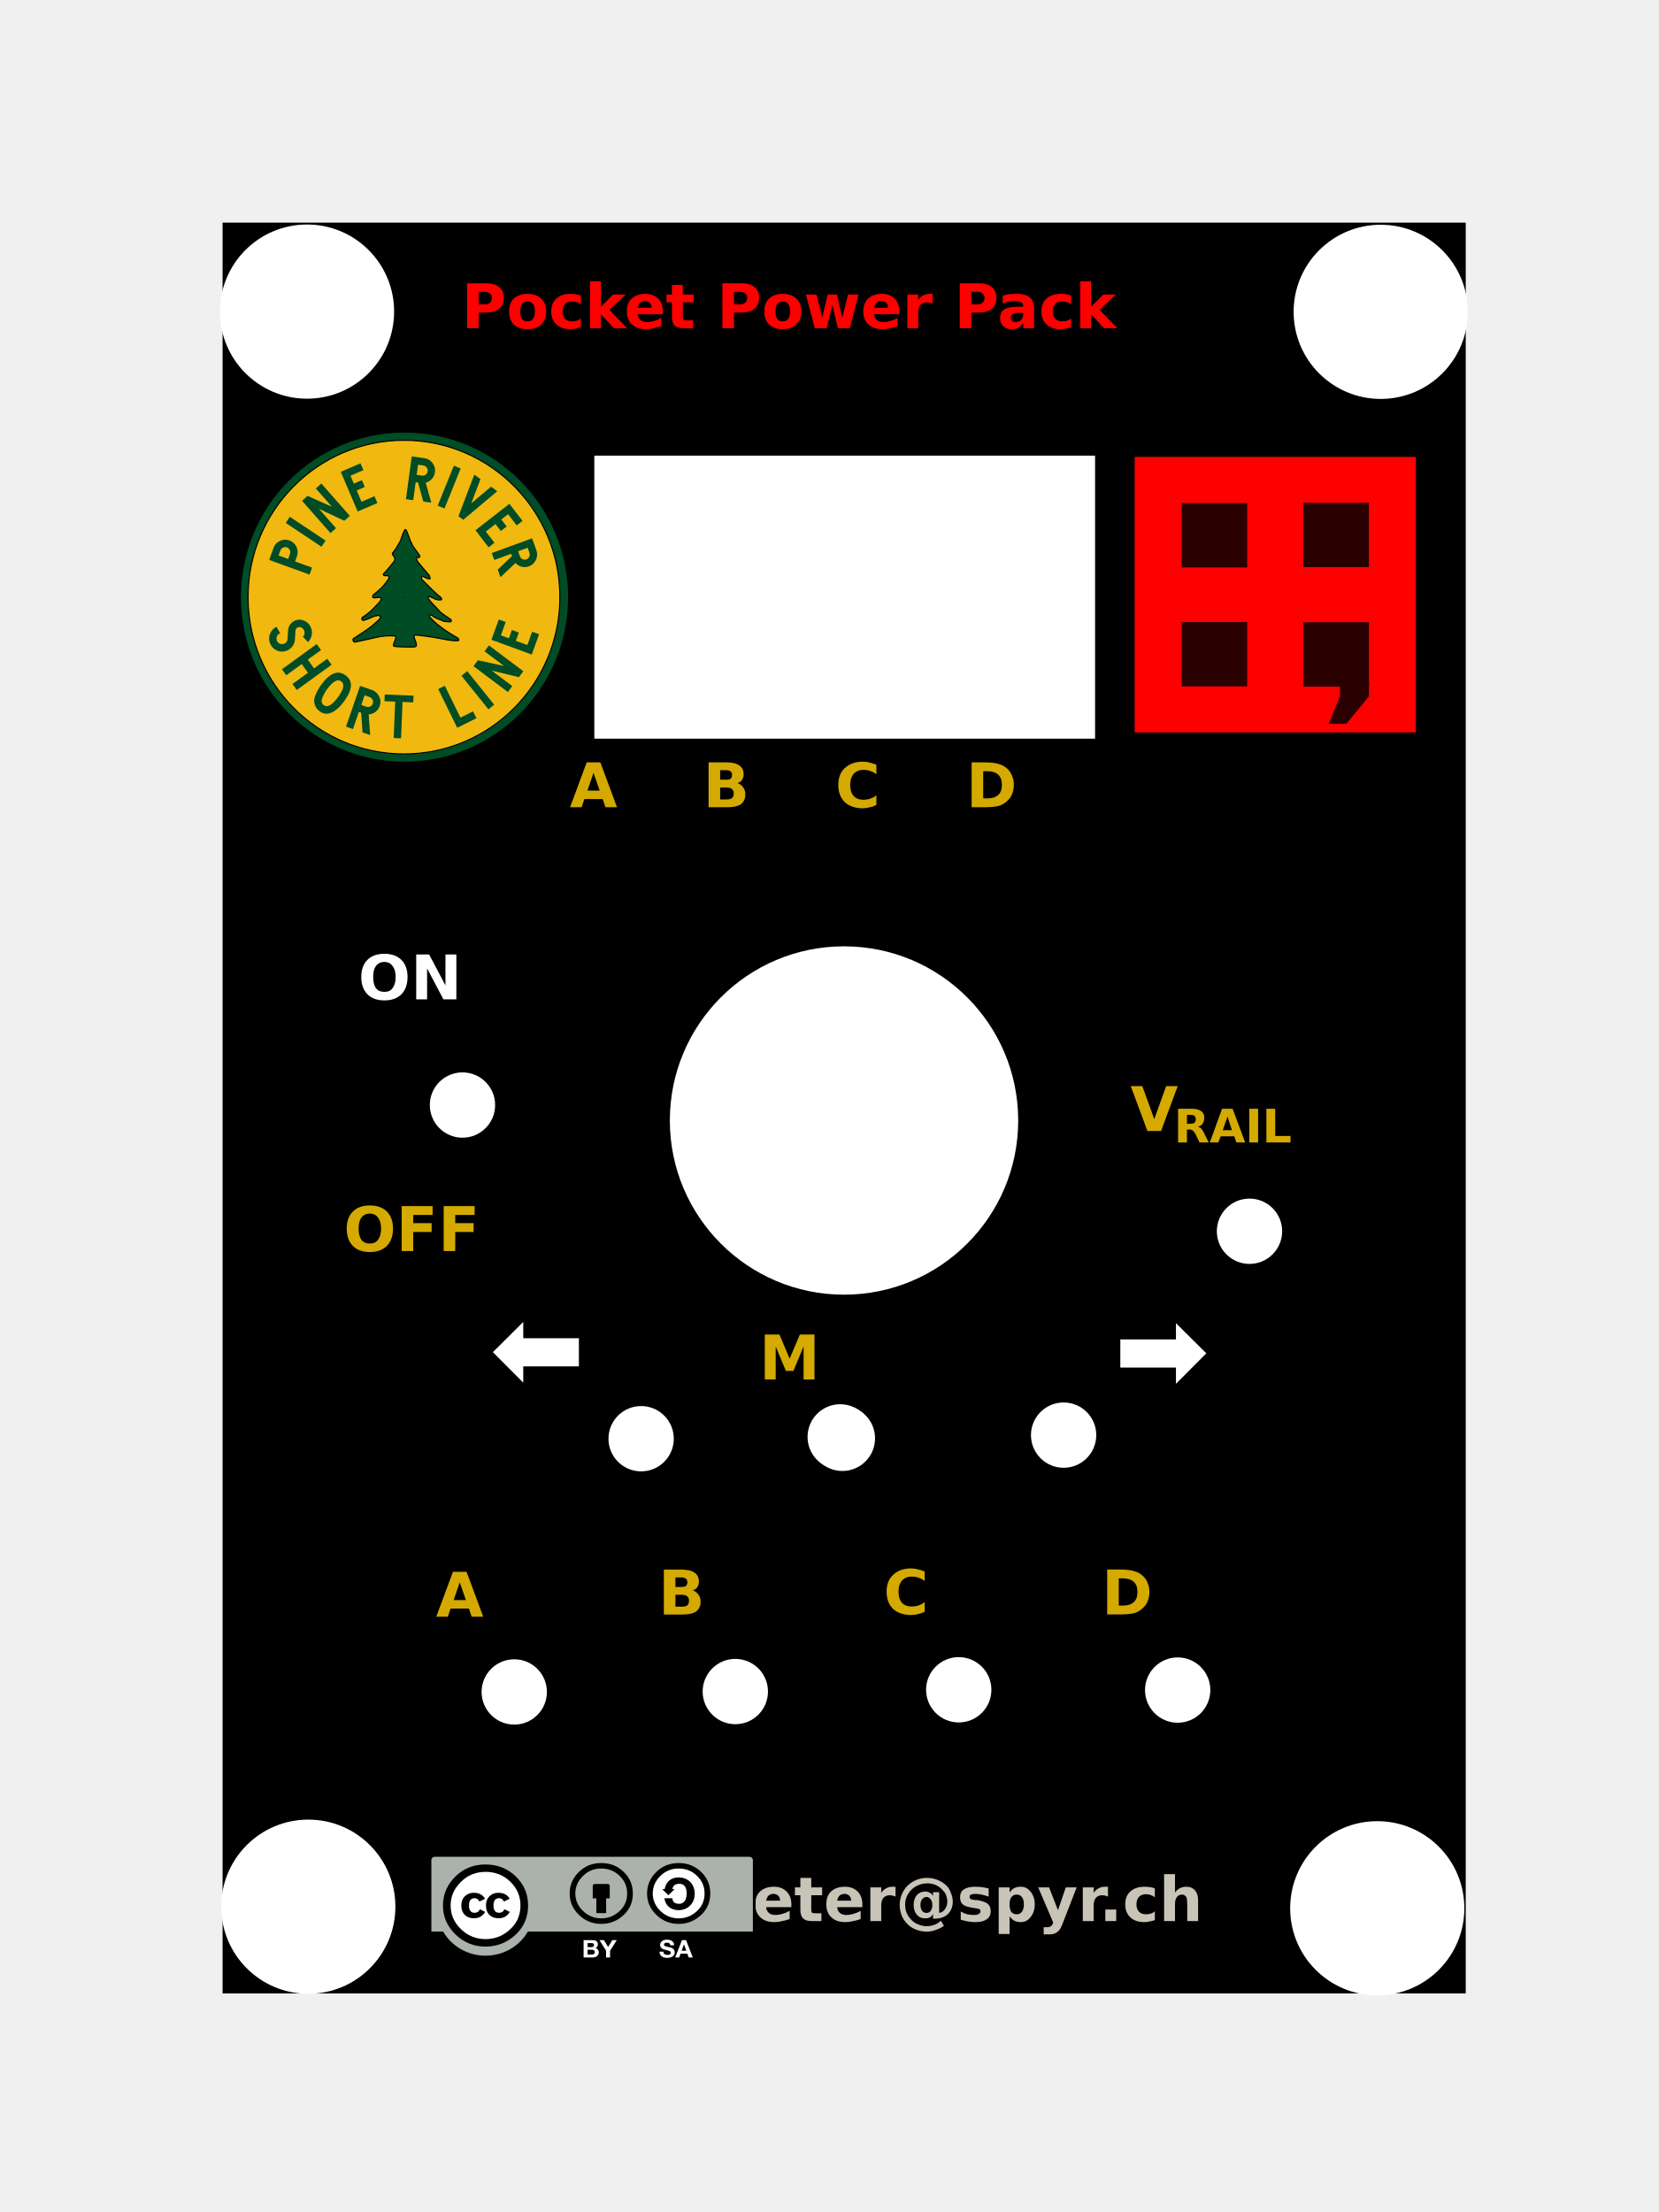
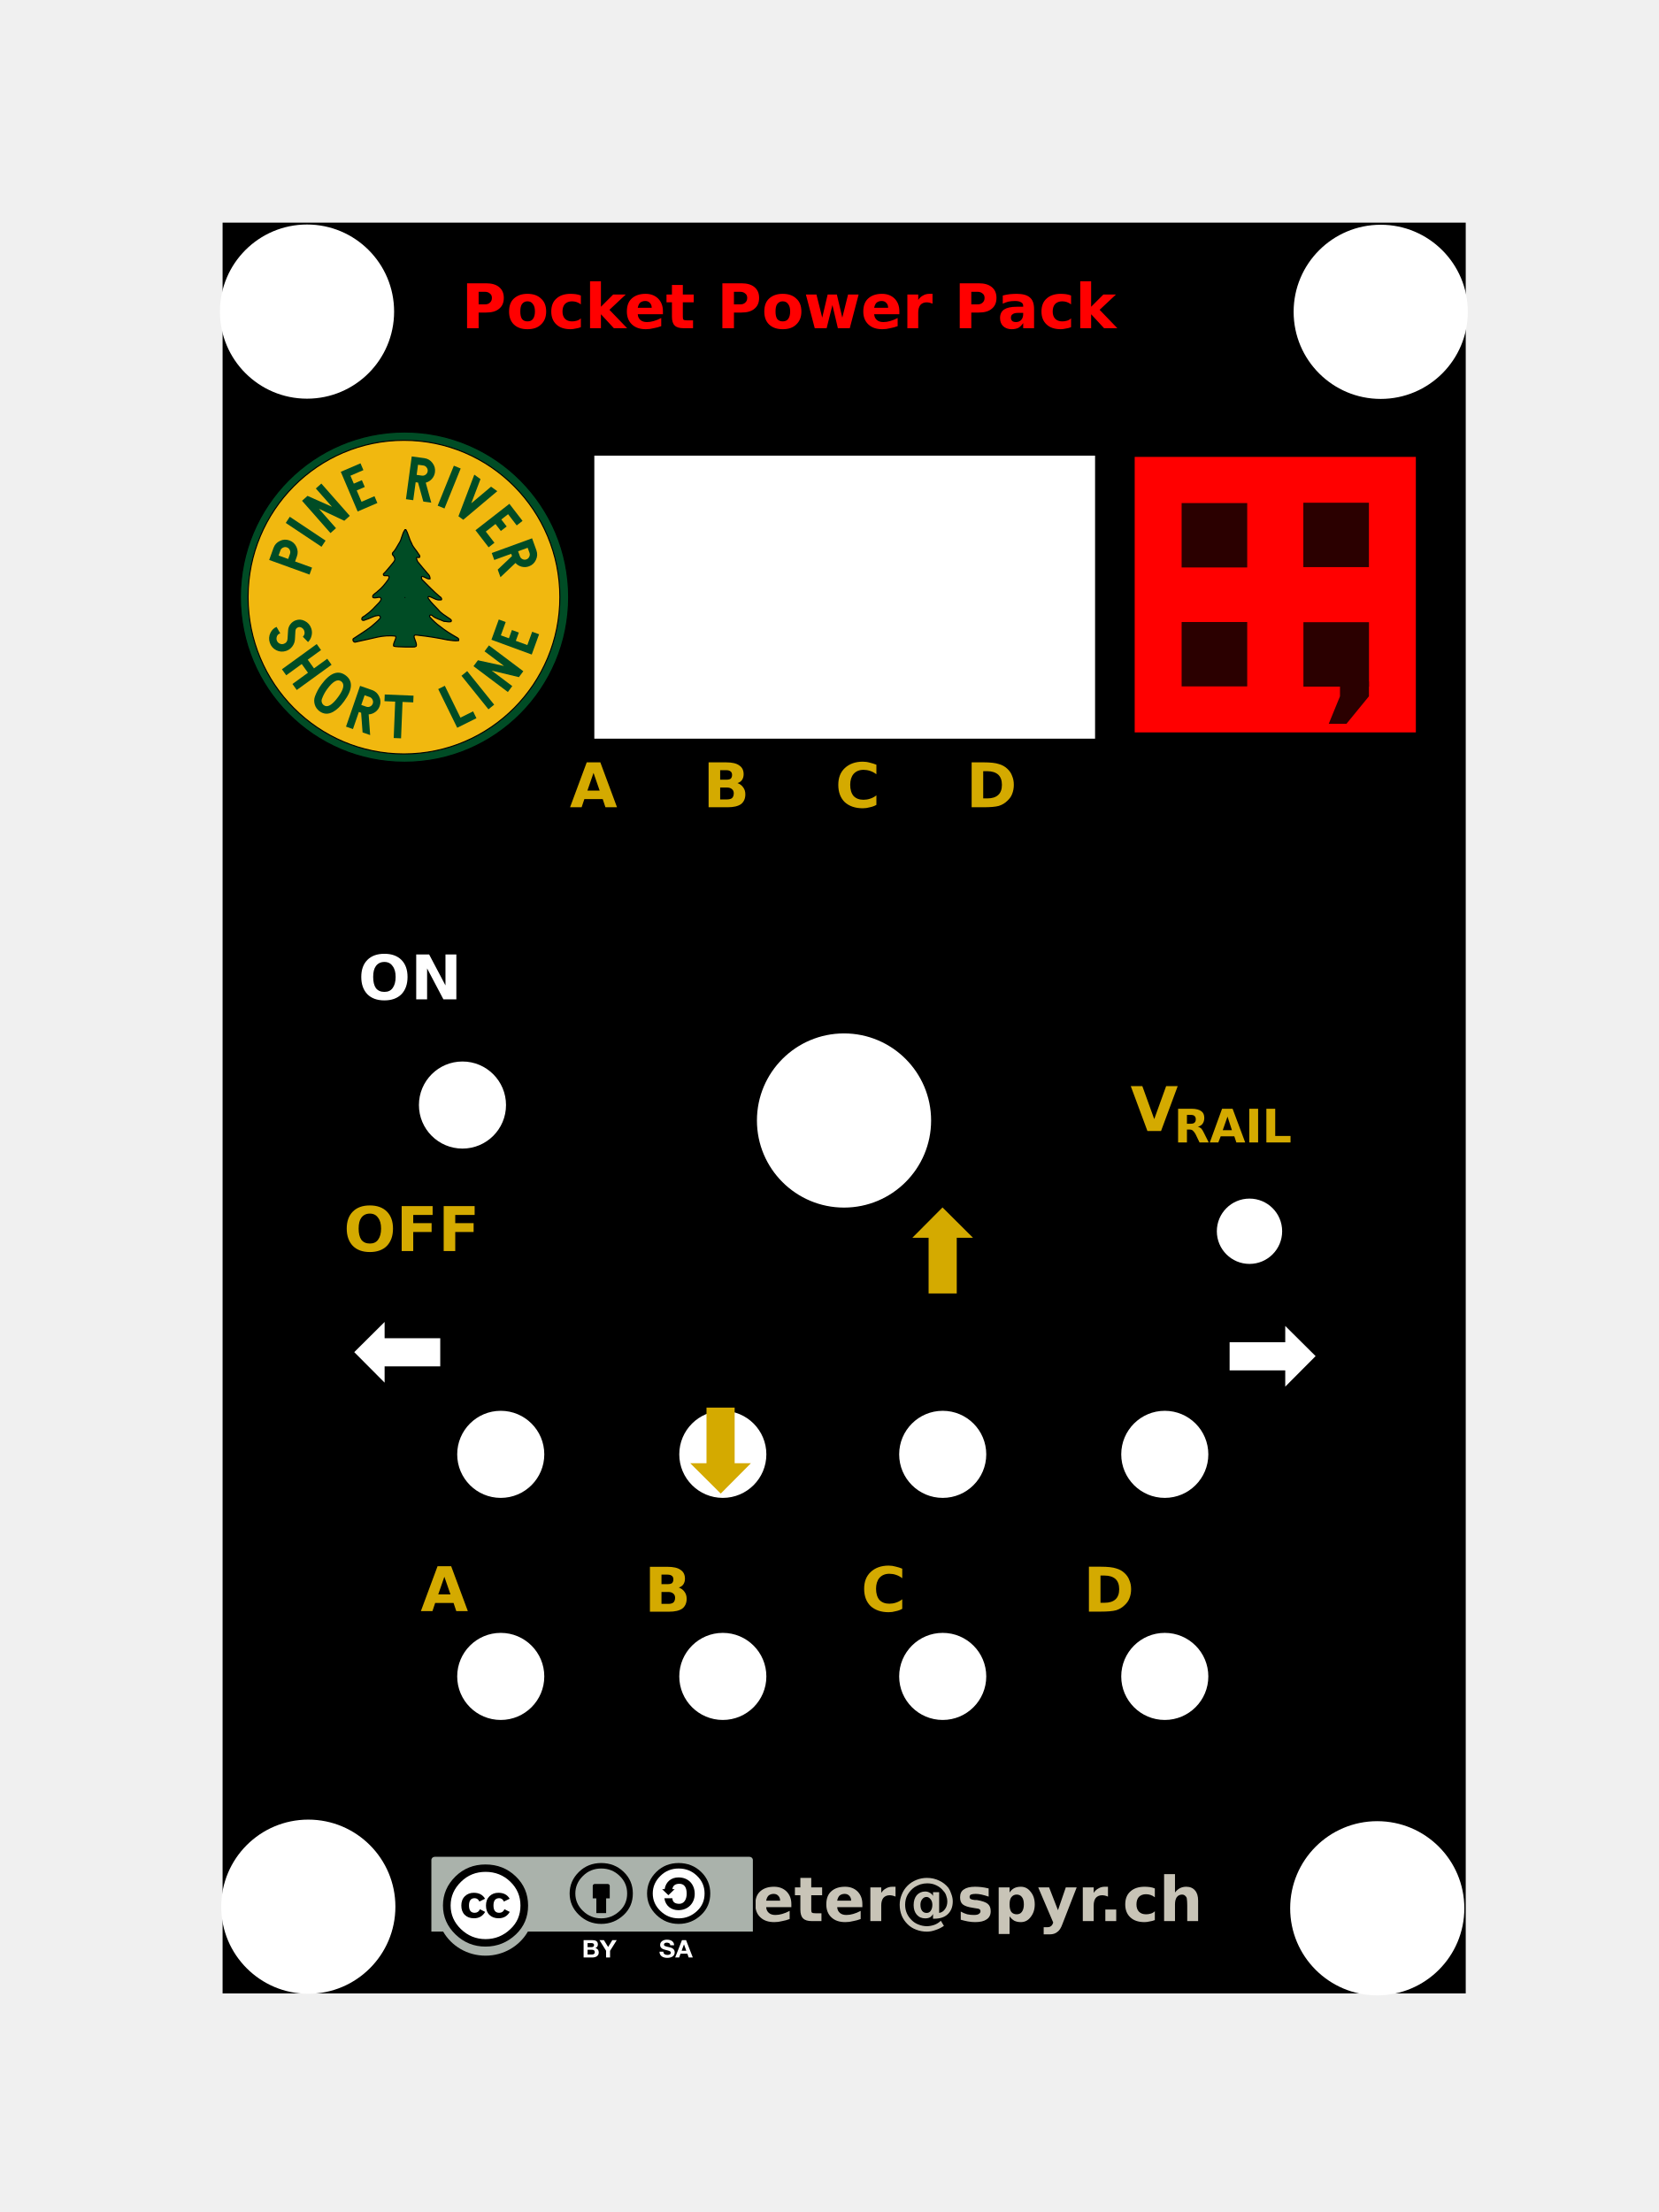
<svg xmlns="http://www.w3.org/2000/svg" width="3in" height="4in" viewBox="0 0 76.2 101.6" version="1.1" id="svg1">
  <defs id="defs1">
    <rect x="168.855" y="186.306" width="15.411" height="10.375" id="rect42" />
  </defs>
  <g id="layer1">
    <rect style="fill:#000000;stroke-width:0.314" id="rect1" width="57.099" height="81.334" x="10.224" y="10.226" />
    <rect fill="#ff0000" height="12.654" width="12.914" x="52.118" id="rect1-0" style="fill:#ff0000;stroke-width:0.043" y="20.986" />
    <rect fill="#fff" height="2.531" width="8.609" x="54.27" y="26.048" id="rect2-7" style="fill:#ff0000;stroke-width:0.043" />
    <rect fill="#fff" height="8.436" width="2.583" x="57.283" y="23.095" id="rect3" style="fill:#ff0000;stroke-width:0.043" />
    <rect style="fill:#2b0000;stroke-width:0.043" id="rect4" width="3.012" height="2.957" x="59.864" y="23.091" />
    <rect style="fill:#2b0000;stroke-width:0.043" id="rect4-5" width="3.012" height="2.957" x="54.274" y="23.107" />
    <rect style="fill:#2b0000;stroke-width:0.043" id="rect4-4" width="3.012" height="2.957" x="54.274" y="28.57" />
    <rect style="fill:#2b0000;stroke-width:0.043" id="rect4-7" width="3.011" height="2.96" x="59.868" y="28.578" />
    <path d="m 61.547,31.302 h 1.33 v 0.68 l -1.034,1.265 h -0.813 l 0.517,-1.265 z" id="text4" style="font-size:239.948px;-inkscape-font-specification:'sans-serif, Normal';fill:#2b0000;stroke-width:0.053" aria-label="," />
-     <circle style="fill:#ffffff;stroke-width:0.265" id="path1-6-8" cx="44.036" cy="77.614" r="1.5" />
-     <circle style="fill:#ffffff;stroke-width:0.265" id="path1-6-9-1" cx="54.092" cy="77.627" r="1.5" />
-     <circle style="fill:#ffffff;stroke-width:0.265" id="path1-6-9-0-3" cx="23.62" cy="77.713" r="1.5" />
-     <circle style="fill:#ffffff;stroke-width:0.265" id="path1-6-9-09-0" cx="33.774" cy="77.695" r="1.5" />
-     <circle style="fill:#ffffff;stroke-width:0.265" id="path1-6-8-3" cx="48.853" cy="65.917" r="1.5" />
-     <circle style="fill:#ffffff;stroke-width:0.265" id="path1-6-9-09-0-6" cx="38.592" cy="65.998" r="1.5" />
-     <circle style="fill:#ffffff;stroke-width:0.265" id="path1-6-9-0-31" cx="29.448" cy="66.082" r="1.5" />
-     <circle style="fill:#ffffff;stroke-width:0.265" id="path1-6-9-09-7" cx="38.692" cy="66.064" r="1.5" />
+     <circle style="fill:#ffffff;stroke-width:0.265" id="path1-6-8" cx="43.3" cy="77" r="2" />
+     <circle style="fill:#ffffff;stroke-width:0.265" id="path1-6-9-1" cx="53.5" cy="77" r="2" />
+     <circle style="fill:#ffffff;stroke-width:0.265" id="path1-6-9-0-3" cx="23" cy="77" r="2" />
+     <circle style="fill:#ffffff;stroke-width:0.265" id="path1-6-9-09-0" cx="33.2" cy="77" r="2" />
+     <circle style="fill:#ffffff;stroke-width:0.265" id="path1-6-8-3" cx="53.5" cy="66.8" r="2" />
+     <circle style="fill:#ffffff;stroke-width:0.265" id="path1-6-9-09-0-6" cx="43.3" cy="66.8" r="2" />
+     <circle style="fill:#ffffff;stroke-width:0.265" id="path1-6-9-0-31" cx="23" cy="66.8" r="2" />
+     <circle style="fill:#ffffff;stroke-width:0.265" id="path1-6-9-09-7" cx="33.2" cy="66.8" r="2" />
    <circle style="fill:#ffffff;stroke-width:0.265" id="path1-6-2" cx="57.391" cy="56.553" r="1.5" />
-     <circle style="fill:#ffffff;stroke-width:0.265" id="path1-6-9-0-8" cx="21.242" cy="50.756" r="1.5" />
+     <circle style="fill:#ffffff;stroke-width:0.265" id="path1-6-9-0-8" cx="21.242" cy="50.756" r="2" />
    <circle style="fill:#ffffff;stroke-width:0.265" id="path1-6-9-0-8-5" cx="14.102" cy="14.312" r="4" />
    <circle style="fill:#ffffff;stroke-width:0.265" id="path1-6-9-0-8-5-9" cx="63.418" cy="14.323" r="4" />
    <circle style="fill:#ffffff;stroke-width:0.265" id="path1-6-9-0-8-5-0" cx="63.259" cy="87.649" r="4" />
    <circle style="fill:#ffffff;stroke-width:0.265" id="path1-6-9-0-8-5-0-6" cx="14.161" cy="87.577" r="4" />
-     <circle style="fill:#ffffff;stroke-width:0.265" id="path1-6-9-09-8" cx="38.767" cy="51.466" r="8" />
+     <circle style="fill:#ffffff;stroke-width:0.265" id="path1-6-9-09-8" cx="38.767" cy="51.466" r="4" />
    <text xml:space="preserve" style="font-style:normal;font-variant:normal;font-weight:bold;font-stretch:normal;font-size:2.822px;font-family:'DejaVu Sans';-inkscape-font-specification:'DejaVu Sans Bold';text-align:center;text-anchor:middle;fill:#d4aa00;stroke-width:0.265" x="21.368" y="57.461" id="text16-5-9">
      <tspan id="tspan16-9-7" style="fill:#d4aa00;stroke-width:0.265" x="21.368" y="57.461">OFF</tspan>
    </text>
    <text xml:space="preserve" style="font-style:normal;font-variant:normal;font-weight:bold;font-stretch:normal;font-size:2.822px;font-family:'DejaVu Sans';-inkscape-font-specification:'DejaVu Sans Bold';text-align:center;text-anchor:middle;fill:#d4aa00;stroke-width:0.265" x="55.472" y="51.95" id="text16-5-9-0">
      <tspan id="tspan16-9-7-2" style="fill:#d4aa00;stroke-width:0.265" x="55.472" y="51.95">V</tspan>
    </text>
    <text xml:space="preserve" transform="scale(0.2645833)" id="text42" style="font-style:normal;font-variant:normal;font-weight:bold;font-stretch:normal;font-size:8px;font-family:'DejaVu Sans';-inkscape-font-specification:'DejaVu Sans Bold';text-align:center;white-space:pre;shape-inside:url(#rect42);display:inline;fill:#0000ff" />
    <text xml:space="preserve" style="font-style:normal;font-variant:normal;font-weight:bold;font-stretch:normal;font-size:2.822px;font-family:'DejaVu Sans';-inkscape-font-specification:'DejaVu Sans Bold';text-align:center;text-anchor:middle;fill:#000000;stroke-width:0.265" x="14.375" y="75.295" id="text44">
      <tspan id="tspan44" style="fill:#000000;stroke-width:0.265" x="14.375" y="75.295">f</tspan>
    </text>
    <text xml:space="preserve" style="font-style:normal;font-variant:normal;font-weight:bold;font-stretch:normal;font-size:2.822px;font-family:'DejaVu Sans';-inkscape-font-specification:'DejaVu Sans Bold';text-align:center;text-anchor:middle;fill:#ffffff;stroke-width:0.265" x="21.289" y="45.9" id="text45-2">
      <tspan id="tspan45-9" style="fill:#ffffff;stroke-width:0.265" x="21.289" y="45.9">ON</tspan>
    </text>
    <text xml:space="preserve" style="font-style:normal;font-variant:normal;font-weight:bold;font-stretch:normal;font-size:2.822px;font-family:'DejaVu Sans';-inkscape-font-specification:'DejaVu Sans Bold';text-align:center;text-anchor:middle;fill:#ff0000;stroke-width:0.265" x="38.681" y="15.072" id="text45-2-6">
      <tspan id="tspan45-9-5" style="fill:#ff0000;stroke-width:0.265" x="38.681" y="15.072">Pocket Power Pack</tspan>
    </text>
    <text xml:space="preserve" style="font-style:normal;font-variant:normal;font-weight:bold;font-stretch:normal;font-size:2.822px;font-family:'DejaVu Sans';-inkscape-font-specification:'DejaVu Sans Bold';text-align:center;text-anchor:middle;fill:#ff0000;stroke-width:0.265" x="46.352" y="88.237" id="text45-2-6-7-4">
      <tspan id="tspan45-9-5-0-7" style="fill:#c8c4b7;stroke-width:0.265" x="46.352" y="88.237">peter@spyr.ch</tspan>
    </text>
-     <text xml:space="preserve" style="font-style:normal;font-variant:normal;font-weight:bold;font-stretch:normal;font-size:2.822px;font-family:'DejaVu Sans';-inkscape-font-specification:'DejaVu Sans Bold';text-align:center;text-anchor:middle;fill:#d4aa00;stroke-width:0.265" x="38.723" y="63.359" id="text66">
-       <tspan id="tspan66" style="stroke-width:0.265" x="38.723" y="63.359">M</tspan>
+     <text xml:space="preserve" style="font-style:normal;font-variant:normal;font-weight:bold;font-stretch:normal;font-size:2.822px;font-family:'DejaVu Sans';-inkscape-font-specification:'DejaVu Sans Bold';text-align:center;text-anchor:middle;fill:#d4aa00;stroke-width:0.265" x="53.379" y="74.023" id="text67">
+       <tspan id="tspan67" style="stroke-width:0.265" x="53.379" y="74.023">D</tspan>
    </text>
-     <text xml:space="preserve" style="font-style:normal;font-variant:normal;font-weight:bold;font-stretch:normal;font-size:2.822px;font-family:'DejaVu Sans';-inkscape-font-specification:'DejaVu Sans Bold';text-align:center;text-anchor:middle;fill:#d4aa00;stroke-width:0.265" x="54.216" y="74.151" id="text67">
-       <tspan id="tspan67" style="stroke-width:0.265" x="54.216" y="74.151">D</tspan>
-     </text>
-     <text xml:space="preserve" style="font-style:normal;font-variant:normal;font-weight:bold;font-stretch:normal;font-size:2.822px;font-family:'DejaVu Sans';-inkscape-font-specification:'DejaVu Sans Bold';text-align:center;text-anchor:middle;fill:#d4aa00;stroke-width:0.265" x="23.572" y="74.257" id="text68">
-       <tspan id="tspan68" style="stroke-width:0.265" x="23.572" y="74.257">A</tspan>
+     <text xml:space="preserve" style="font-style:normal;font-variant:normal;font-weight:bold;font-stretch:normal;font-size:2.822px;font-family:'DejaVu Sans';-inkscape-font-specification:'DejaVu Sans Bold';text-align:center;text-anchor:middle;fill:#d4aa00;stroke-width:0.265" x="22.865" y="74" id="text68">
+       <tspan id="tspan68" style="stroke-width:0.265" x="22.865" y="74">A</tspan>
    </text>
    <text xml:space="preserve" style="font-style:normal;font-variant:normal;font-weight:bold;font-stretch:normal;font-size:2.822px;font-family:'DejaVu Sans';-inkscape-font-specification:'DejaVu Sans Bold';text-align:center;text-anchor:middle;fill:#d4aa00;stroke-width:0.265" x="38.892" y="37.077" id="text68-6">
      <tspan id="tspan68-2" style="stroke-width:0.265" x="38.892" y="37.077">A    B    C    D</tspan>
    </text>
-     <text xml:space="preserve" style="font-style:normal;font-variant:normal;font-weight:bold;font-stretch:normal;font-size:2.822px;font-family:'DejaVu Sans';-inkscape-font-specification:'DejaVu Sans Bold';text-align:center;text-anchor:middle;fill:#d4aa00;stroke-width:0.265" x="33.76" y="74.155" id="text69">
-       <tspan id="tspan69" style="stroke-width:0.265" x="33.76" y="74.155">B</tspan>
+     <text xml:space="preserve" style="font-style:normal;font-variant:normal;font-weight:bold;font-stretch:normal;font-size:2.822px;font-family:'DejaVu Sans';-inkscape-font-specification:'DejaVu Sans Bold';text-align:center;text-anchor:middle;fill:#d4aa00;stroke-width:0.265" x="33.116" y="74.027" id="text69">
+       <tspan id="tspan69" style="stroke-width:0.265" x="33.116" y="74.027">B</tspan>
    </text>
-     <text xml:space="preserve" style="font-style:normal;font-variant:normal;font-weight:bold;font-stretch:normal;font-size:2.822px;font-family:'DejaVu Sans';-inkscape-font-specification:'DejaVu Sans Bold';text-align:center;text-anchor:middle;fill:#d4aa00;stroke-width:0.265" x="44.073" y="74.13" id="text70">
-       <tspan id="tspan70" style="stroke-width:0.265" x="44.073" y="74.13">C</tspan>
+     <text xml:space="preserve" style="font-style:normal;font-variant:normal;font-weight:bold;font-stretch:normal;font-size:2.822px;font-family:'DejaVu Sans';-inkscape-font-specification:'DejaVu Sans Bold';text-align:center;text-anchor:middle;fill:#d4aa00;stroke-width:0.265" x="43.044" y="74.001" id="text70">
+       <tspan id="tspan70" style="stroke-width:0.265" x="43.044" y="74.001">C</tspan>
    </text>
    <rect style="fill:#ffffff;stroke-width:0.265" id="rect2" width="23" height="13" x="27.298" y="20.928" />
-     <text xml:space="preserve" style="font-style:normal;font-variant:normal;font-weight:bold;font-stretch:normal;font-size:5.219px;font-family:'DejaVu Sans';-inkscape-font-specification:'DejaVu Sans Bold';text-align:center;text-anchor:middle;fill:#ffffff;stroke-width:0.489" x="29.155" y="63.947" id="text56" transform="scale(1.003212,0.9967981)">
-       <tspan id="tspan56" style="fill:#ffffff;stroke-width:0.489" x="29.155" y="63.947">⬅</tspan>
+     <text xml:space="preserve" style="font-style:normal;font-variant:normal;font-weight:bold;font-stretch:normal;font-size:5.219px;font-family:'DejaVu Sans';-inkscape-font-specification:'DejaVu Sans Bold';text-align:center;text-anchor:middle;fill:#ffffff;stroke-width:0.489" x="22.805" y="63.947" id="text56" transform="scale(1.003212,0.9967981)">
+       <tspan id="tspan56" style="fill:#ffffff;stroke-width:0.489" x="22.805" y="63.947">⬅</tspan>
    </text>
-     <text xml:space="preserve" style="font-style:normal;font-variant:normal;font-weight:bold;font-stretch:normal;font-size:5.219px;font-family:'DejaVu Sans';-inkscape-font-specification:'DejaVu Sans Bold';text-align:center;text-anchor:middle;fill:#ffffff;stroke-width:0.489" x="-48.645" y="64" id="text56-6" transform="scale(-1.003212,0.9967981)">
-       <tspan id="tspan56-1" style="fill:#ffffff;stroke-width:0.489" x="-48.645" y="64">⬅</tspan>
+     <text xml:space="preserve" style="font-style:normal;font-variant:normal;font-weight:bold;font-stretch:normal;font-size:5.219px;font-family:'DejaVu Sans';-inkscape-font-specification:'DejaVu Sans Bold';text-align:center;text-anchor:middle;fill:#ffffff;stroke-width:0.489" x="-53.647" y="64.129" id="text56-6" transform="scale(-1.003212,0.9967981)">
+       <tspan id="tspan56-1" style="fill:#ffffff;stroke-width:0.489" x="-53.647" y="64.129">⬅</tspan>
+     </text>
+     <text xml:space="preserve" style="font-style:normal;font-variant:normal;font-weight:bold;font-stretch:normal;font-size:5.219px;font-family:'DejaVu Sans';-inkscape-font-specification:'DejaVu Sans Bold';text-align:center;text-anchor:middle;fill:#d4aa00;stroke-width:0.489" x="61.87" y="45.069" id="text56-6-3" transform="matrix(0,1.003212,0.9967981,0,0,0)">
+       <tspan id="tspan56-1-5" style="fill:#d4aa00;stroke-width:0.489" x="61.87" y="45.069">⬅</tspan>
+     </text>
+     <text xml:space="preserve" style="font-style:normal;font-variant:normal;font-weight:bold;font-stretch:normal;font-size:5.219px;font-family:'DejaVu Sans';-inkscape-font-specification:'DejaVu Sans Bold';text-align:center;text-anchor:middle;fill:#d4aa00;stroke-width:0.489" x="-61.797" y="-31.569" id="text56-6-2" transform="matrix(0,-1.003212,-0.9967981,0,0,0)">
+       <tspan id="tspan56-1-7" style="fill:#d4aa00;stroke-width:0.489" x="-61.797" y="-31.569">⬅</tspan>
    </text>
    <g id="layer1-2" transform="translate(42.96305,36.10279)">
      <text xml:space="preserve" style="font-style:normal;font-variant:normal;font-weight:bold;font-stretch:normal;font-size:2.117px;font-family:'DejaVu Sans';-inkscape-font-specification:'DejaVu Sans Bold';text-align:center;text-anchor:middle;fill:#d4aa00;stroke-width:0.265" x="16.245" y="16.37" id="text77">
        <tspan id="tspan77" style="stroke-width:0.265" x="16.245" y="16.37">RAIL</tspan>
      </text>
    </g>
    <text xml:space="preserve" style="font-style:normal;font-variant:normal;font-weight:600;font-stretch:normal;font-size:3.175px;line-height:0%;font-family:PLSansDemiCond10;-inkscape-font-specification:'PLSansDemiCond10 Semi-Bold';letter-spacing:0px;word-spacing:0px;fill:#000000;fill-opacity:1;stroke:none;stroke-width:0.265" x="179.362" y="-76.71" id="text4026">
      <tspan id="tspan4028" x="179.362" y="-76.71" style="font-size:10.583px;line-height:1.25;stroke-width:0.265"> </tspan>
    </text>
    <text xml:space="preserve" style="font-style:normal;font-variant:normal;font-weight:normal;font-stretch:normal;font-size:3.175px;line-height:0%;font-family:'Arial Rounded MT Bold';-inkscape-font-specification:'Arial Rounded MT Bold';letter-spacing:0px;word-spacing:0px;fill:#000000;fill-opacity:1;stroke:none;stroke-width:0.265" x="76.327" y="-86.783" id="text3845">
      <tspan id="tspan3847" x="76.327" y="-86.783" style="font-size:10.583px;line-height:1.25;stroke-width:0.265"> </tspan>
    </text>
    <text xml:space="preserve" style="font-style:normal;font-variant:normal;font-weight:600;font-stretch:normal;font-size:3.175px;line-height:0%;font-family:PLSansDemiCond10;-inkscape-font-specification:'PLSansDemiCond10 Semi-Bold';letter-spacing:0px;word-spacing:0px;fill:#000000;fill-opacity:1;stroke:none;stroke-width:0.265" x="225.546" y="74.537" id="text3024">
      <tspan x="225.546" y="74.537" id="tspan3028" style="font-size:10.583px;line-height:1.25;stroke-width:0.265"> </tspan>
    </text>
    <text xml:space="preserve" style="font-style:italic;font-variant:normal;font-weight:bold;font-stretch:normal;font-size:3.175px;line-height:0%;font-family:PLSansDemiCond10;-inkscape-font-specification:'PLSansDemiCond10 Bold Italic';letter-spacing:0px;word-spacing:0px;fill:#000000;fill-opacity:1;stroke:none;stroke-width:0.265" x="216.94" y="64.809" id="text3032">
      <tspan x="216.94" y="64.809" id="tspan3036" style="font-size:10.583px;line-height:1.25;stroke-width:0.265"> </tspan>
    </text>
    <path style="fill:#ffffff;fill-opacity:0;stroke:none;stroke-width:0.265" id="path3052" d="m 91.403,-3.946 a 2.713,8.887 0 0 1 -0.031,1.35 l -2.681,-1.35 z" />
    <ellipse style="fill:#ffffff;fill-opacity:0;stroke:none;stroke-width:0.265" id="path3054" cx="14.791" cy="-46.79" rx="11.88" ry="13.751" />
    <g id="g3860" transform="matrix(0.05026639,0,0,0.05056168,1.290485,11.75751)">
      <circle transform="matrix(0.6013515,0,0,0.6013515,137.8257,124.8558)" id="path3202-1-5" style="fill:none;stroke:#000000;stroke-width:1;stroke-miterlimit:4;stroke-dasharray:none;stroke-opacity:1" cx="343.452" cy="308.89" r="147.482" />
      <circle transform="matrix(0.00137435,-0.8689364,-0.8689364,-0.00137435,612.3058,608.7628)" id="path3202-1" style="fill:none;stroke:#000000;stroke-width:1;stroke-miterlimit:4;stroke-dasharray:none;stroke-opacity:1" cx="343.452" cy="308.89" r="147.482" />
      <circle transform="matrix(1.017065,0,0,1.017065,-5.356078,-4.261188)" id="path3202" style="fill:#004c25;fill-opacity:1;stroke:#000000;stroke-width:1;stroke-miterlimit:4;stroke-dasharray:none;stroke-opacity:1" cx="343.452" cy="308.89" r="147.482" />
      <circle transform="matrix(0.9658691,0,0,0.9658691,11.7223,11.55282)" id="path3202-8" style="fill:#f1b80f;fill-opacity:1;stroke:#000000;stroke-width:1;stroke-miterlimit:4;stroke-dasharray:none;stroke-opacity:1" cx="343.452" cy="308.89" r="147.482" />
      <path id="path3990" d="m 344.464,248.612 c -2.905,3.674 -2.895,8.808 -5.661,12.599 -1.735,2.976 -3.352,6.064 -5.768,8.561 -0.88,2.123 1.761,2.531 1.773,4.52 1.147,2.064 -1.027,3.934 -2.193,5.477 -2.651,3.039 -5.058,6.32 -7.973,9.11 -0.34,2.429 2.726,1.216 4.24,1.663 1.835,0.43 0.577,2.965 -0.262,4.005 -2.635,3.588 -5.425,7.101 -8.97,9.848 -1.349,1.482 -3.479,2.437 -4.572,3.97 -0.891,2.635 1.18,2.284 3.115,2.071 1.688,-0.105 3.316,-1.168 4.39,0.785 0.191,1.332 -1.378,3.184 -2.456,4.268 -3.592,3.712 -7.019,7.609 -11.338,10.508 -1.053,1.236 -3.479,1.618 -3.789,3.195 -0.523,2.368 2.002,2.03 3.396,1.251 3.656,-0.959 6.949,-3.339 10.712,-3.74 1.798,-0.836 3.702,1.208 2.339,2.721 -2.363,2.695 -5.333,4.917 -8.032,7.307 -5.15,3.93 -10.912,7.33 -16.315,10.986 -0.882,1.584 0.726,3.819 2.622,2.84 6.664,-1.555 13.039,-2.697 19.719,-4.368 4.519,-0.983 11.082,-1.588 16.095,-0.844 2.214,0.715 -2.928,7.312 -1.321,9.156 2.238,0.786 20.141,0.998 20.161,0.409 1.415,-2.004 -0.908,-5.758 -1.696,-8.71 -0.242,-2.683 2.124,-1.766 3.918,-1.639 8.882,0.959 17.71,2.369 26.459,4.178 3.434,0.479 6.862,1.104 10.337,0.675 0.72,-2.164 -1.48,-2.66 -2.909,-3.603 -4.873,-2.814 -9.655,-5.765 -14.042,-9.304 -3.341,-2.317 -6.305,-5.234 -9.044,-8.169 -1.757,-2.063 1.042,-3.043 2.291,-1.258 2.977,2.411 6.907,3.166 10.311,4.834 2.112,-0.021 4.405,0.83 6.403,0.257 1.4,-1.464 -1.378,-2.769 -2.528,-3.573 -3.203,-2.187 -6.593,-4.153 -9.039,-7.237 -3.071,-3.333 -6.592,-6.427 -9.078,-10.181 -1.239,-2.651 1.32,-1.756 2.894,-1.05 2.537,1.08 4.943,2.734 7.825,2.29 2.585,0.594 1.122,-2.484 -0.364,-3.026 -5.825,-4.843 -11.005,-10.374 -16.381,-15.695 -0.644,-2.141 -0.368,-3.272 1.964,-2.143 1.849,0.698 3.541,2.203 5.625,1.696 -0.055,-1.863 -0.72,-3.442 -2.144,-4.668 -3.07,-3.701 -6.372,-7.265 -9.297,-11.05 -0.355,-1.299 -2.263,-4.155 0.389,-3.688 2.713,0.628 1.587,-2.093 0.445,-3.258 -1.98,-3.33 -4.99,-5.95 -6.312,-9.661 -2.225,-3.903 -2.929,-8.452 -5.223,-12.317 -0.238,1e-5 -0.476,1e-5 -0.714,2e-5 z" style="fill:#004c25;fill-opacity:1;stroke:#000000;stroke-width:1px;stroke-linecap:butt;stroke-linejoin:miter;stroke-opacity:1" />
      <ellipse id="path3046" style="fill:#ffffff;fill-opacity:0;stroke:none" cx="342.24" cy="320.507" rx="26.87" ry="43.477" />
      <g transform="rotate(89.59549,344.3299,310.2386)" style="font-style:normal;font-variant:normal;font-weight:normal;font-stretch:normal;font-size:56px;line-height:125%;font-family:Egyptian;-inkscape-font-specification:Egyptian;text-align:center;letter-spacing:-2.07px;word-spacing:0px;text-anchor:middle;fill:#004c25;fill-opacity:1;stroke:none" id="text3011">
        <path d="m 291.737,415.426 c 1.083,-2.943 3.063,-5.079 5.939,-6.407 2.828,-1.306 5.713,-1.418 8.656,-0.334 l 4.572,1.683 5.687,-15.451 6.306,2.321 -13.541,36.787 -10.878,-4.004 c -2.943,-1.083 -5.061,-3.056 -6.354,-5.919 -1.341,-2.841 -1.47,-5.733 -0.387,-8.676 m 6.306,2.321 c -0.438,1.191 -0.374,2.368 0.192,3.532 0.518,1.185 1.373,1.997 2.564,2.436 l 4.572,1.683 3.211,-8.724 -4.572,-1.683 c -1.191,-0.438 -2.362,-0.392 -3.512,0.139 -1.185,0.518 -2.004,1.391 -2.455,2.617" style="font-size:56px;letter-spacing:-2.07px;fill:#004c25;fill-opacity:1" id="path3785" />
        <path d="m 292.144,382.38 5.576,3.751 -21.881,32.525 -5.576,-3.751 21.881,-32.525" style="font-size:56px;letter-spacing:-2.07px;fill:#004c25;fill-opacity:1" id="path3787" />
        <path d="m 269.815,360.085 4.422,5.06 -11.04,23.11 17.71,-15.477 4.422,5.06 -29.516,25.796 -4.422,-5.06 10.07,-22.262 -16.74,14.63 -4.422,-5.06 29.516,-25.796" style="font-size:56px;letter-spacing:-2.07px;fill:#004c25;fill-opacity:1" id="path3789" />
        <path d="m 258.317,334.811 7.577,18.076 -36.153,15.154 -7.577,-18.076 6.198,-2.598 4.979,11.879 7.231,-3.031 -3.096,-7.385 6.198,-2.598 3.096,7.385 10.329,-4.33 -4.979,-11.879 6.198,-2.598" style="font-size:56px;letter-spacing:-2.07px;fill:#004c25;fill-opacity:1" id="path3791" />
        <path d="m 258.345,285.556 -1.041,7.262 -17.306,4.705 -0.31,2.162 16.298,2.335 -0.953,6.652 -38.804,-5.56 1.644,-11.475 c 0.445,-3.104 1.932,-5.588 4.462,-7.45 2.498,-1.905 5.299,-2.635 8.404,-2.19 2.328,0.334 4.342,1.282 6.041,2.846 1.699,1.564 2.826,3.441 3.379,5.632 l 18.185,-4.918 m -28.559,3.092 c -1.256,-0.18 -2.394,0.128 -3.414,0.925 -1.051,0.755 -1.666,1.76 -1.847,3.017 l -0.691,4.823 9.202,1.319 0.691,-4.823 c 0.18,-1.256 -0.11,-2.392 -0.87,-3.406 -0.755,-1.051 -1.779,-1.669 -3.072,-1.854" style="font-size:56px;letter-spacing:-2.07px;fill:#004c25;fill-opacity:1" id="path3793" />
        <path d="m 263.708,273.516 -2.578,6.206 -36.2,-15.041 2.578,-6.206 36.2,15.041" style="font-size:56px;letter-spacing:-2.07px;fill:#004c25;fill-opacity:1" id="path3795" />
        <path d="m 248.34,225.157 25.756,31.259 -3.188,4.398 -37.72,-14.755 4.076,-5.622 21.937,8.571 -14.969,-18.183 4.108,-5.668" style="font-size:56px;letter-spacing:-2.07px;fill:#004c25;fill-opacity:1" id="path3797" />
        <path d="m 299.273,233.446 -15.581,11.891 -23.781,-31.162 15.581,-11.891 4.077,5.342 -10.239,7.814 4.756,6.232 6.366,-4.858 4.077,5.342 -6.366,4.858 6.795,8.904 10.239,-7.814 4.077,5.342" style="font-size:56px;letter-spacing:-2.07px;fill:#004c25;fill-opacity:1" id="path3799" />
        <path d="m 326.5,222.812 -6.914,2.453 -12.208,-13.138 -2.058,0.73 5.506,15.516 -6.333,2.247 -13.109,-36.943 10.925,-3.877 c 2.955,-1.049 5.846,-0.886 8.671,0.488 2.848,1.327 4.796,3.468 5.845,6.423 0.787,2.217 0.882,4.441 0.288,6.672 -0.595,2.231 -1.734,4.101 -3.417,5.61 l 12.806,13.817 M 310.49,198.961 c -0.425,-1.196 -1.226,-2.06 -2.406,-2.593 -1.157,-0.58 -2.333,-0.658 -3.529,-0.233 l -4.591,1.629 3.109,8.761 4.591,-1.629 c 1.196,-0.424 2.067,-1.209 2.612,-2.353 0.58,-1.157 0.651,-2.35 0.214,-3.582" style="font-size:56px;letter-spacing:-2.07px;fill:#004c25;fill-opacity:1" id="path3801" />
      </g>
      <g transform="rotate(-0.7939965,350.5024,427.2479)" style="font-style:normal;font-variant:normal;font-weight:normal;font-stretch:normal;font-size:56px;line-height:125%;font-family:Egyptian;-inkscape-font-specification:Egyptian;text-align:center;letter-spacing:6.8px;word-spacing:0px;text-anchor:middle;fill:#004c25;fill-opacity:1;stroke:none" id="text3017">
        <path d="m 236.775,357.176 c -3.09,1.001 -6.092,0.758 -9.008,-0.73 -2.88,-1.5 -4.821,-3.795 -5.822,-6.884 -1.001,-3.09 -0.764,-6.11 0.713,-9.061 1.332,-2.551 3.218,-4.3 5.658,-5.248 l 3.28,5.942 c -0.249,0.081 -0.444,0.144 -0.586,0.19 -1.136,0.368 -1.97,1.188 -2.5,2.458 -0.483,1.295 -0.54,2.51 -0.172,3.647 0.426,1.314 1.25,2.283 2.473,2.907 1.27,0.648 2.562,0.759 3.876,0.333 2.166,-0.702 3.33,-2.198 3.491,-4.487 l 0.595,-7.61 c 0.147,-2.088 0.889,-3.977 2.225,-5.666 1.336,-1.689 3.034,-2.867 5.094,-3.535 2.699,-0.875 5.395,-0.61 8.087,0.793 2.88,1.5 4.821,3.795 5.822,6.884 0.714,2.202 0.766,4.422 0.157,6.66 -0.573,2.227 -1.669,4.112 -3.288,5.657 l -4.652,-4.909 c 1.559,-1.486 2.005,-3.26 1.337,-5.319 -0.437,-1.35 -1.273,-2.354 -2.507,-3.014 -1.035,-0.528 -1.996,-0.648 -2.884,-0.361 -1.669,0.541 -2.564,1.655 -2.684,3.342 l -0.541,7.593 c -0.173,2.372 -0.994,4.502 -2.462,6.39 -1.456,1.924 -3.357,3.266 -5.701,4.026" style="fill:#004c25" id="path3804" />
        <path d="m 245.964,392.81 -3.853,-5.506 14.315,-10.018 -5.587,-7.983 -14.315,10.018 -3.853,-5.506 32.116,-22.477 3.853,5.506 -12.25,8.573 5.587,7.983 12.25,-8.573 3.853,5.506 -32.116,22.477" style="fill:#004c25" id="path3806" />
        <path d="m 288.933,403.875 c -3.308,4.332 -6.601,7.384 -9.879,9.156 -4.569,2.477 -8.782,2.243 -12.639,-0.702 -2.107,-1.609 -3.515,-3.67 -4.226,-6.185 -0.688,-2.545 -0.566,-5.011 0.366,-7.4 1.466,-3.766 3.434,-7.266 5.903,-10.5 8.088,-10.593 15.544,-13.285 22.369,-8.074 6.825,5.211 6.193,13.113 -1.894,23.706 m -5.341,-4.078 c 5.347,-7.003 6.388,-11.75 3.124,-14.243 -3.264,-2.492 -7.569,-0.237 -12.916,6.766 -2.084,2.73 -3.726,5.68 -4.926,8.851 -0.42,1.042 -0.477,2.102 -0.173,3.179 0.304,1.078 0.902,1.957 1.792,2.636 3.205,2.447 7.571,0.05 13.099,-7.19" style="fill:#004c25" id="path3808" />
        <path d="m 312.451,434.681 -6.896,-2.501 -1.073,-17.902 -2.053,-0.745 -5.613,15.478 -6.317,-2.291 13.365,-36.851 10.897,3.952 c 2.948,1.069 5.076,3.032 6.383,5.889 1.355,2.834 1.498,5.726 0.428,8.674 -0.802,2.211 -2.142,3.989 -4.019,5.333 -1.878,1.344 -3.945,2.064 -6.204,2.158 l 1.102,18.807 m 2.803,-28.589 c 0.433,-1.193 0.363,-2.37 -0.209,-3.531 -0.524,-1.183 -1.383,-1.991 -2.576,-2.424 l -4.58,-1.661 -3.169,8.739 4.58,1.661 c 1.193,0.433 2.364,0.381 3.512,-0.156 1.183,-0.524 1.997,-1.4 2.443,-2.629" style="fill:#004c25" id="path3810" />
        <path d="m 352.241,405.537 -9.785,-0.538 -1.817,33.046 -6.71,-0.369 1.817,-33.046 -9.785,-0.538 0.335,-6.095 26.28,1.445 -0.335,6.095" style="fill:#004c25" id="path3812" />
        <path d="m 409.78,420.725 -17.694,8.43 -16.861,-35.389 6.067,-2.89 13.874,29.12 11.628,-5.54 2.987,6.269" style="fill:#004c25" id="path3814" />
        <path d="m 426.138,408.64 -5.283,4.153 -24.227,-30.817 5.283,-4.153 24.227,30.817" style="fill:#004c25" id="path3816" />
        <path d="m 453.187,378.638 -4.097,5.327 -24.823,-6.305 18.643,14.339 -4.097,5.327 -31.072,-23.899 4.097,-5.327 23.802,5.52 -17.622,-13.554 4.097,-5.327 31.072,23.899" style="fill:#004c25" id="path3818" />
        <path d="m 468.068,345.269 -6.97,18.319 -36.638,-13.94 6.97,-18.319 6.281,2.39 -4.58,12.038 7.328,2.788 2.848,-7.485 6.281,2.39 -2.848,7.485 10.468,3.983 4.58,-12.038 6.281,2.39" style="fill:#004c25" id="path3820" />
      </g>
      <circle transform="matrix(0.00315897,0,0,0.00315897,343.276,309.2779)" id="path3202-1-48" style="fill:#000000;fill-opacity:1;stroke:#000000;stroke-width:1;stroke-miterlimit:4;stroke-dasharray:none;stroke-opacity:1" cx="343.452" cy="308.89" r="147.482" />
    </g>
    <g transform="matrix(0.1243982,0,0,0.1198175,-2.556963,76.18738)" id="g287">
      <path id="path3817_2_" nodetypes="ccccccc" d="m 182.235,75.39 114.064,0.203 c 1.594,0 3.018,-0.237 3.018,3.18 l -0.14,37.567 H 179.357 V 78.634 c 0,-1.685 0.163,-3.244 2.878,-3.244 z" style="fill:#aab2ab" />
      <g id="g5908_2_" transform="matrix(0.872921,0,0,0.872921,50.12536,143.2144)">
        <path id="path5906_2_" cx="296.354" ry="22.94" cy="264.358" type="arc" rx="22.94" d="m 187.209,-55.679 c 0.006,8.68 -7.028,15.721 -15.708,15.727 -8.68,0.005 -15.722,-7.028 -15.727,-15.708 0,-0.007 0,-0.012 0,-0.019 -0.005,-8.681 7.028,-15.722 15.708,-15.727 8.681,-0.006 15.722,7.028 15.727,15.708 0,0.006 0,0.012 0,0.019 z" style="fill:#ffffff" />
        <g id="g5706_2_" transform="translate(-289.6157,99.0653)">
          <path id="path5708_2_" d="m 473.885,-167.547 c 3.485,3.486 5.228,7.754 5.228,12.803 0,5.049 -1.713,9.271 -5.138,12.667 -3.635,3.577 -7.932,5.364 -12.889,5.364 -4.898,0 -9.12,-1.773 -12.665,-5.32 -3.546,-3.546 -5.318,-7.783 -5.318,-12.712 0,-4.929 1.773,-9.196 5.318,-12.803 3.455,-3.487 7.677,-5.229 12.665,-5.229 5.048,0 9.314,1.742 12.799,5.229 z m -23.118,2.345 c -2.947,2.976 -4.42,6.463 -4.42,10.462 0,3.998 1.458,7.455 4.374,10.371 2.917,2.917 6.388,4.375 10.417,4.375 4.029,0 7.53,-1.473 10.507,-4.419 2.826,-2.736 4.239,-6.177 4.239,-10.326 0,-4.118 -1.436,-7.613 -4.308,-10.485 -2.871,-2.871 -6.35,-4.307 -10.438,-4.307 -4.088,0 -7.546,1.443 -10.372,4.329 z m 7.754,8.703 c -0.45,-0.982 -1.124,-1.472 -2.023,-1.472 -1.589,0 -2.383,1.07 -2.383,3.208 0,2.14 0.794,3.209 2.383,3.209 1.049,0 1.799,-0.521 2.249,-1.565 l 2.203,1.173 c -1.05,1.865 -2.625,2.799 -4.725,2.799 -1.62,0 -2.918,-0.497 -3.892,-1.49 -0.976,-0.993 -1.463,-2.363 -1.463,-4.108 0,-1.716 0.502,-3.077 1.507,-4.086 1.005,-1.008 2.257,-1.513 3.758,-1.513 2.22,0 3.81,0.875 4.771,2.623 z m 10.363,0 c -0.451,-0.982 -1.111,-1.472 -1.982,-1.472 -1.621,0 -2.432,1.07 -2.432,3.208 0,2.14 0.811,3.209 2.432,3.209 1.051,0 1.787,-0.521 2.207,-1.565 l 2.252,1.173 c -1.048,1.865 -2.621,2.799 -4.718,2.799 -1.618,0 -2.913,-0.497 -3.886,-1.49 -0.972,-0.993 -1.459,-2.363 -1.459,-4.108 0,-1.716 0.494,-3.077 1.483,-4.086 0.988,-1.008 2.245,-1.513 3.773,-1.513 2.216,0 3.804,0.875 4.761,2.623 z" />
        </g>
      </g>
      <path d="M 297.296,74.911 H 181.067 c -1.247,0 -2.261,1.015 -2.261,2.261 v 39.496 c 0,0.282 0.229,0.511 0.51,0.511 h 119.73 c 0.282,0 0.511,-0.229 0.511,-0.511 v -39.496 c 0,-1.247 -1.014,-2.261 -2.261,-2.261 z m -116.23,1.021 h 116.23 c 0.684,0 1.239,0.556 1.239,1.24 0,0 0,15.919 0,27.418 H 215.462 c -3.045,5.505 -8.911,9.244 -15.644,9.244 -6.735,0 -12.6,-3.735 -15.644,-9.244 h -4.348 c 0,-11.499 0,-27.418 0,-27.418 -2e-5,-0.684 0.557,-1.24 1.24,-1.24 z" id="path294" />
      <g enable-background="new    " id="g296">
        <path d="m 265.61,112.883 c 0.08,0.156 0.188,0.282 0.321,0.378 0.134,0.096 0.29,0.168 0.47,0.214 0.181,0.047 0.367,0.07 0.56,0.07 0.13,0 0.27,-0.011 0.419,-0.033 0.148,-0.021 0.288,-0.064 0.419,-0.126 0.13,-0.062 0.239,-0.148 0.325,-0.257 0.088,-0.109 0.131,-0.247 0.131,-0.416 0,-0.18 -0.058,-0.326 -0.173,-0.438 -0.114,-0.112 -0.266,-0.205 -0.452,-0.28 -0.186,-0.074 -0.397,-0.14 -0.633,-0.196 -0.236,-0.056 -0.476,-0.118 -0.718,-0.187 -0.249,-0.062 -0.491,-0.138 -0.728,-0.229 -0.235,-0.09 -0.447,-0.207 -0.634,-0.35 -0.187,-0.143 -0.337,-0.322 -0.452,-0.537 -0.114,-0.215 -0.172,-0.475 -0.172,-0.779 0,-0.343 0.073,-0.64 0.219,-0.892 0.146,-0.252 0.338,-0.462 0.574,-0.63 0.235,-0.168 0.503,-0.292 0.802,-0.374 0.298,-0.081 0.597,-0.121 0.895,-0.121 0.349,0 0.683,0.039 1.003,0.117 0.319,0.078 0.604,0.204 0.853,0.378 0.249,0.174 0.446,0.397 0.593,0.668 0.146,0.271 0.219,0.6 0.219,0.985 h -1.422 c -0.013,-0.199 -0.055,-0.364 -0.125,-0.495 -0.071,-0.131 -0.166,-0.233 -0.283,-0.309 -0.118,-0.074 -0.253,-0.127 -0.404,-0.158 -0.152,-0.031 -0.317,-0.047 -0.497,-0.047 -0.117,0 -0.235,0.013 -0.353,0.037 -0.118,0.025 -0.225,0.069 -0.32,0.131 -0.097,0.062 -0.176,0.14 -0.237,0.233 -0.061,0.094 -0.093,0.212 -0.093,0.355 0,0.131 0.024,0.237 0.074,0.317 0.05,0.081 0.148,0.156 0.294,0.224 0.146,0.068 0.348,0.137 0.605,0.206 0.258,0.068 0.595,0.156 1.012,0.261 0.124,0.025 0.296,0.07 0.517,0.136 0.221,0.065 0.439,0.169 0.657,0.312 0.218,0.144 0.405,0.335 0.564,0.574 0.158,0.24 0.237,0.546 0.237,0.92 0,0.305 -0.06,0.588 -0.178,0.85 -0.118,0.262 -0.294,0.487 -0.527,0.677 -0.233,0.19 -0.522,0.338 -0.867,0.444 -0.346,0.106 -0.746,0.159 -1.199,0.159 -0.367,0 -0.724,-0.045 -1.069,-0.136 -0.345,-0.09 -0.65,-0.232 -0.915,-0.426 -0.264,-0.193 -0.474,-0.44 -0.63,-0.739 -0.155,-0.299 -0.229,-0.654 -0.224,-1.065 h 1.422 c -3e-5,0.224 0.04,0.414 0.121,0.569 z" id="path298" style="fill:#ffffff" />
        <path d="m 273.867,107.867 2.493,6.664 h -1.522 l -0.504,-1.484 h -2.493 l -0.522,1.484 h -1.475 l 2.521,-6.664 z m 0.084,4.086 -0.84,-2.443 h -0.019 l -0.869,2.443 z" id="path300" style="fill:#ffffff" />
      </g>
      <g enable-background="new    " id="g302">
        <path d="m 239.178,107.867 c 0.317,0 0.607,0.028 0.869,0.084 0.262,0.056 0.486,0.148 0.674,0.275 0.187,0.127 0.332,0.297 0.435,0.508 0.103,0.211 0.154,0.473 0.154,0.784 0,0.336 -0.076,0.615 -0.229,0.839 -0.152,0.224 -0.379,0.407 -0.678,0.55 0.412,0.118 0.72,0.325 0.923,0.621 0.203,0.296 0.305,0.652 0.305,1.069 0,0.336 -0.065,0.627 -0.196,0.873 -0.131,0.246 -0.308,0.446 -0.528,0.602 -0.222,0.156 -0.475,0.271 -0.758,0.345 -0.284,0.075 -0.575,0.112 -0.875,0.112 h -3.236 v -6.664 h 3.142 z m -0.188,2.695 c 0.262,0 0.477,-0.062 0.646,-0.186 0.168,-0.125 0.252,-0.326 0.252,-0.605 0,-0.155 -0.028,-0.283 -0.084,-0.382 -0.057,-0.1 -0.131,-0.177 -0.225,-0.233 -0.094,-0.056 -0.201,-0.095 -0.322,-0.116 -0.122,-0.022 -0.248,-0.033 -0.379,-0.033 h -1.373 v 1.555 z m 0.086,2.828 c 0.144,0 0.28,-0.014 0.411,-0.042 0.131,-0.028 0.247,-0.075 0.347,-0.14 0.1,-0.065 0.179,-0.154 0.238,-0.266 0.06,-0.112 0.089,-0.255 0.089,-0.429 0,-0.342 -0.097,-0.586 -0.29,-0.732 -0.193,-0.146 -0.449,-0.219 -0.767,-0.219 h -1.6 v 1.828 z" id="path304" style="fill:#ffffff" />
        <path d="m 241.889,107.867 h 1.644 l 1.561,2.632 1.551,-2.632 h 1.634 l -2.474,4.106 v 2.558 h -1.469 v -2.595 z" id="path306" style="fill:#ffffff" />
      </g>
      <g id="g6316_1_" transform="matrix(0.624995,0,0,0.624995,391.2294,176.9332)">
        <path id="path6318_1_" cx="475.971" ry="29.21" cy="252.086" type="arc" rx="29.21" d="m -175.008,-139.115 c 0.006,9.412 -7.617,17.048 -17.03,17.055 -9.411,0.007 -17.047,-7.617 -17.055,-17.03 0,-0.008 0,-0.017 0,-0.025 -0.006,-9.413 7.619,-17.047 17.03,-17.055 9.413,-0.007 17.049,7.618 17.055,17.03 0,0.009 0,0.016 0,0.025 z" style="fill:#ffffff" />
        <g id="g6320_1_" transform="translate(-23.9521,-89.72962)">
          <path id="path6322_1_" d="m -168.22,-68.055 c -5.172,0 -9.549,1.805 -13.131,5.413 -3.677,3.734 -5.514,8.153 -5.514,13.256 0,5.103 1.838,9.492 5.514,13.163 3.675,3.672 8.053,5.508 13.131,5.508 5.141,0 9.595,-1.852 13.367,-5.555 3.55,-3.516 5.327,-7.888 5.327,-13.116 0,-5.227 -1.808,-9.647 -5.422,-13.256 -3.614,-3.609 -8.038,-5.413 -13.272,-5.413 z m 0.047,3.36 c 4.238,0 7.836,1.493 10.797,4.481 2.989,2.956 4.484,6.566 4.484,10.829 0,4.294 -1.463,7.857 -4.392,10.689 -3.084,3.049 -6.714,4.573 -10.889,4.573 -4.175,0 -7.774,-1.509 -10.795,-4.527 -3.022,-3.02 -4.533,-6.597 -4.533,-10.736 0,-4.138 1.527,-7.748 4.58,-10.829 2.928,-2.988 6.511,-4.481 10.749,-4.481 z" />
          <path id="path6324_1_" d="m -176.495,-52.021 c 0.744,-4.698 4.052,-7.209 8.195,-7.209 5.961,0 9.592,4.325 9.592,10.092 0,5.627 -3.864,9.999 -9.686,9.999 -4.005,0 -7.589,-2.465 -8.242,-7.301 h 4.703 c 0.141,2.511 1.77,3.395 4.098,3.395 2.653,0 4.378,-2.465 4.378,-6.233 0,-3.952 -1.491,-6.045 -4.286,-6.045 -2.048,0 -3.817,0.745 -4.191,3.302 l 1.369,-0.007 -3.703,3.702 -3.702,-3.702 z" />
        </g>
      </g>
      <g id="g313">
        <circle cx="0" cy="0" r="0" id="circle315" style="fill:#ffffff" />
        <g id="g317">
          <path d="m 245.69,87.098 c 0,-0.416 -0.338,-0.753 -0.754,-0.753 h -4.772 c -0.416,0 -0.754,0.337 -0.754,0.753 v 4.773 h 1.331 v 5.652 h 3.617 v -5.652 h 1.332 v -4.773 z" id="path319" />
          <circle cx="0" cy="0" r="0" id="circle321" />
        </g>
        <path clip-rule="evenodd" d="m 242.535,78.318 c -3.231,0 -5.968,1.127 -8.208,3.384 -2.298,2.333 -3.446,5.095 -3.446,8.284 0,3.189 1.148,5.932 3.446,8.227 2.298,2.294 5.034,3.442 8.208,3.442 3.213,0 5.998,-1.157 8.354,-3.472 2.221,-2.197 3.33,-4.93 3.33,-8.197 0,-3.268 -1.129,-6.029 -3.388,-8.284 -2.259,-2.256 -5.024,-3.384 -8.296,-3.384 z m 0.029,2.1 c 2.648,0 4.897,0.934 6.747,2.801 1.87,1.847 2.805,4.104 2.805,6.768 0,2.684 -0.915,4.911 -2.746,6.681 -1.928,1.906 -4.196,2.858 -6.806,2.858 -2.609,0 -4.858,-0.943 -6.747,-2.83 -1.89,-1.886 -2.833,-4.123 -2.833,-6.709 0,-2.586 0.954,-4.842 2.862,-6.768 1.831,-1.867 4.07,-2.801 6.718,-2.801 z" id="path323" style="fill-rule:evenodd" />
      </g>
    </g>
  </g>
</svg>
